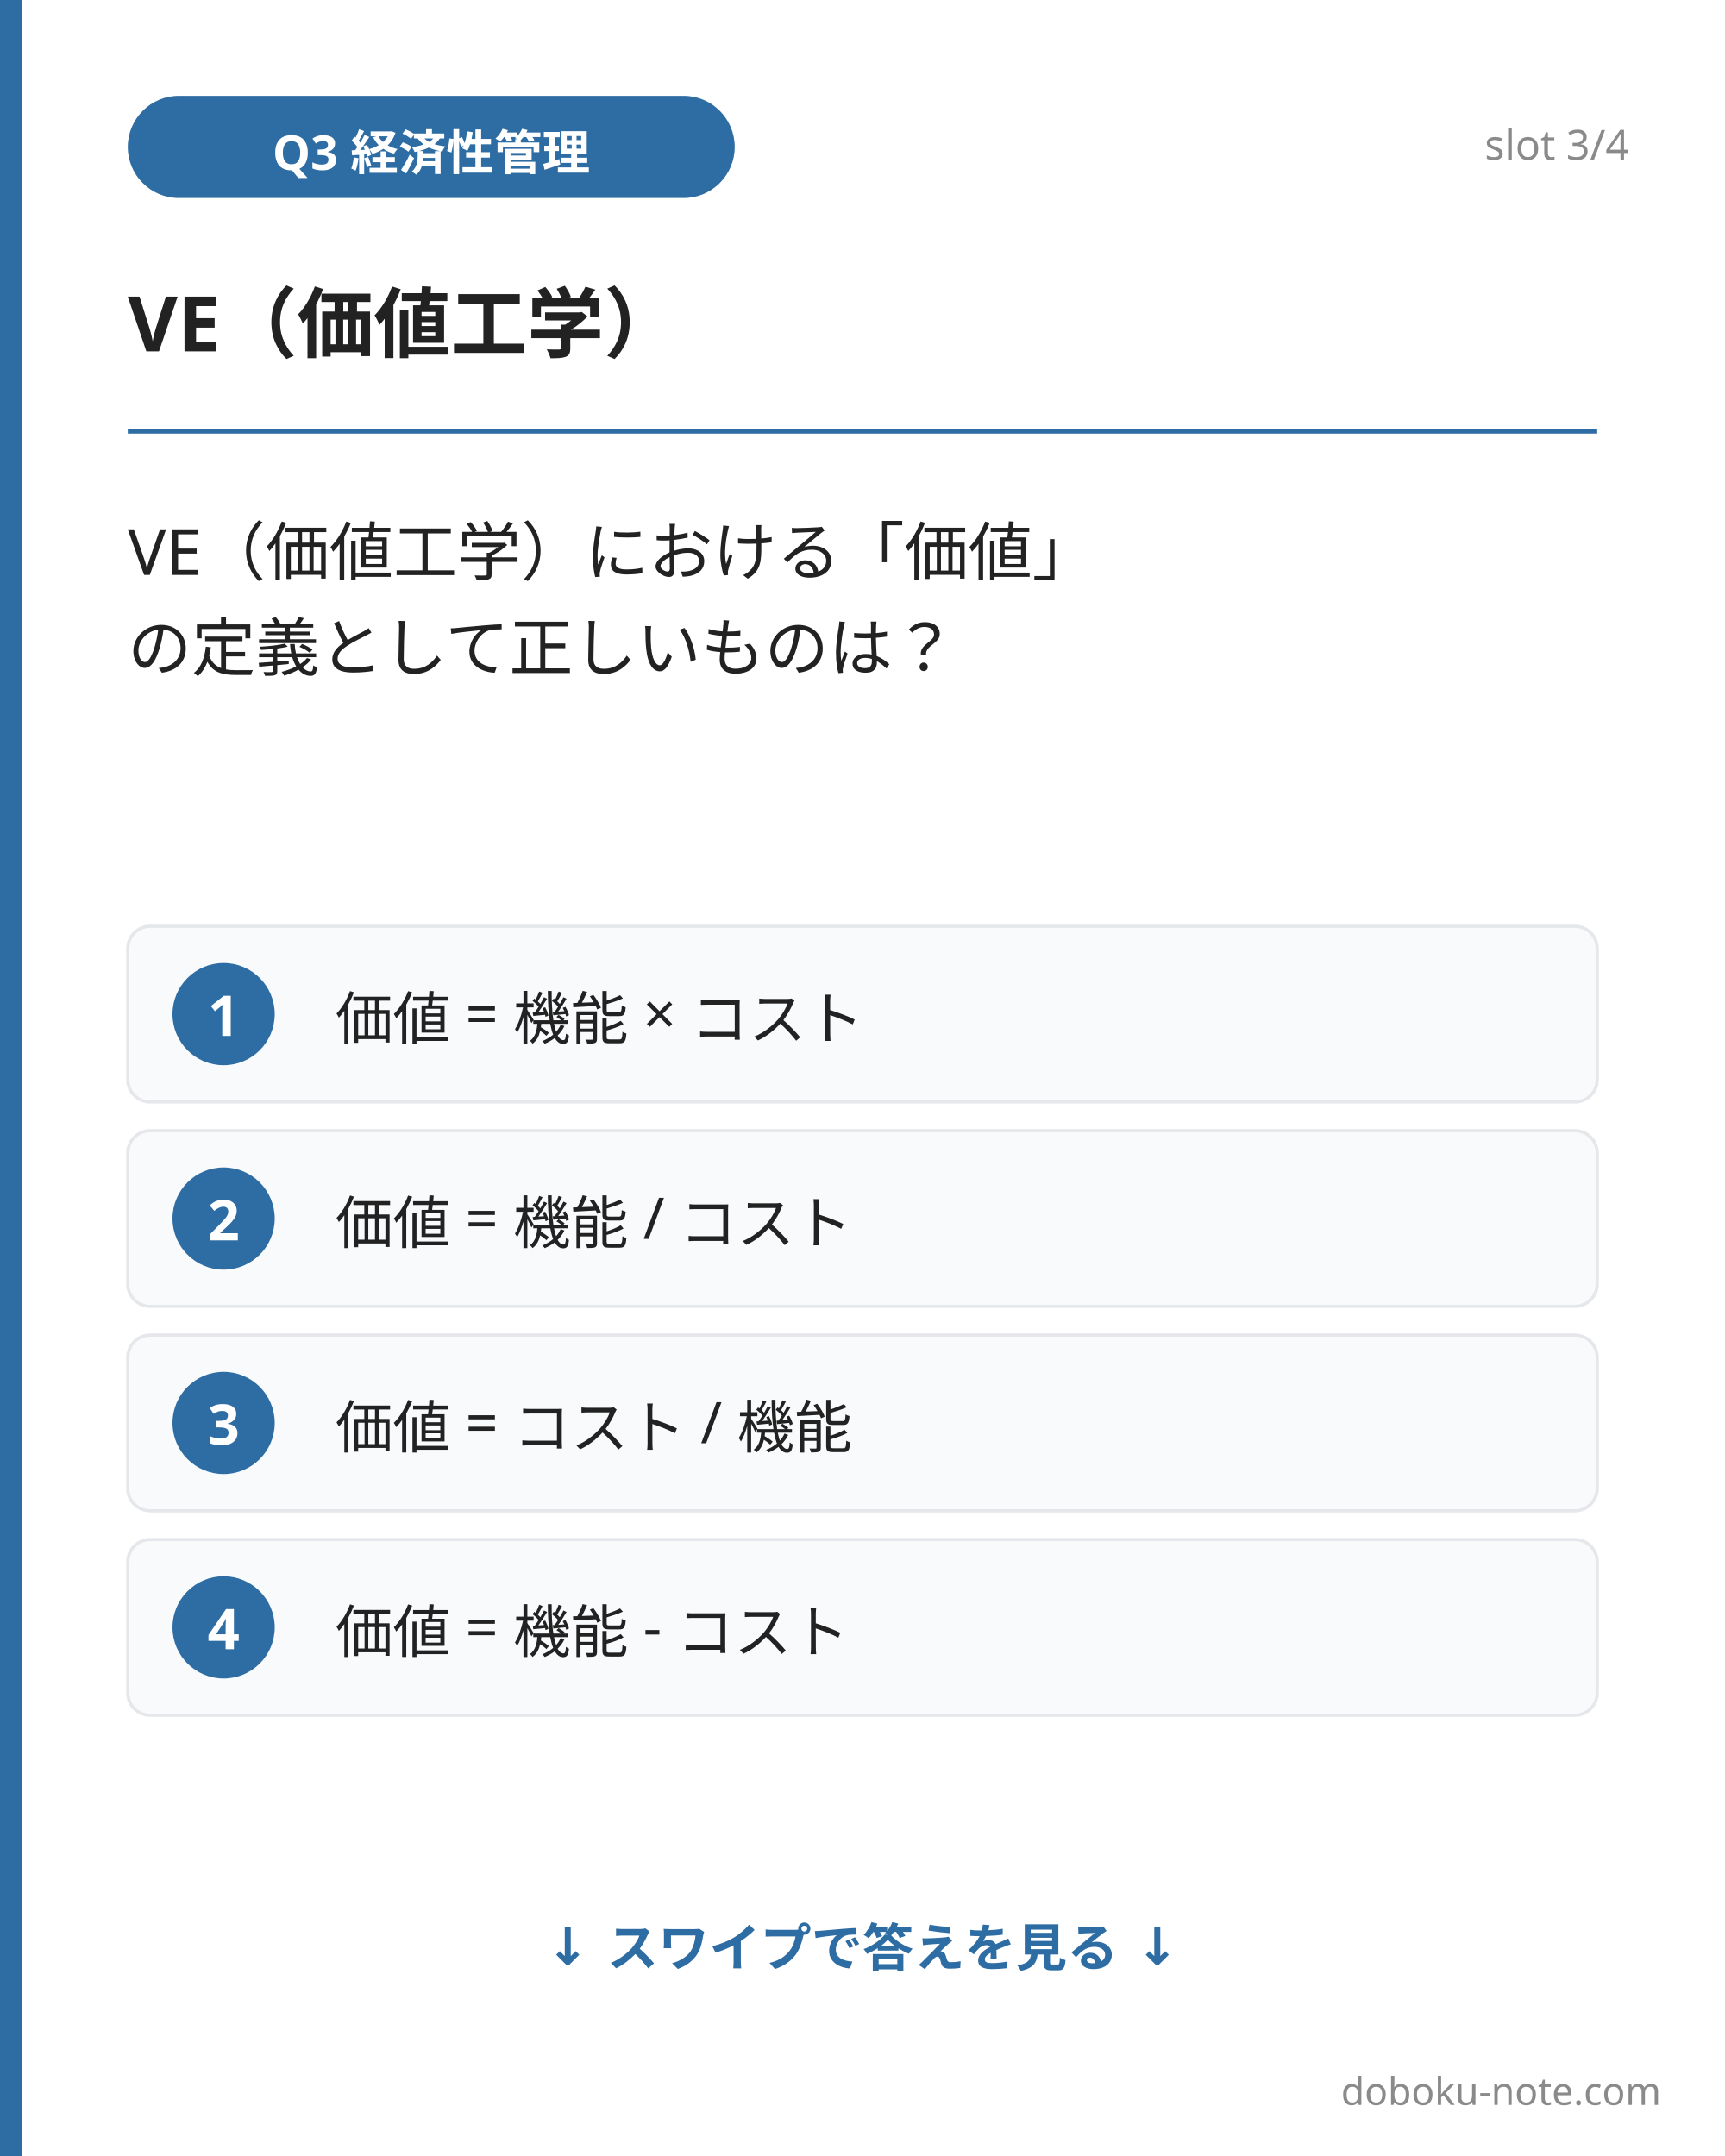
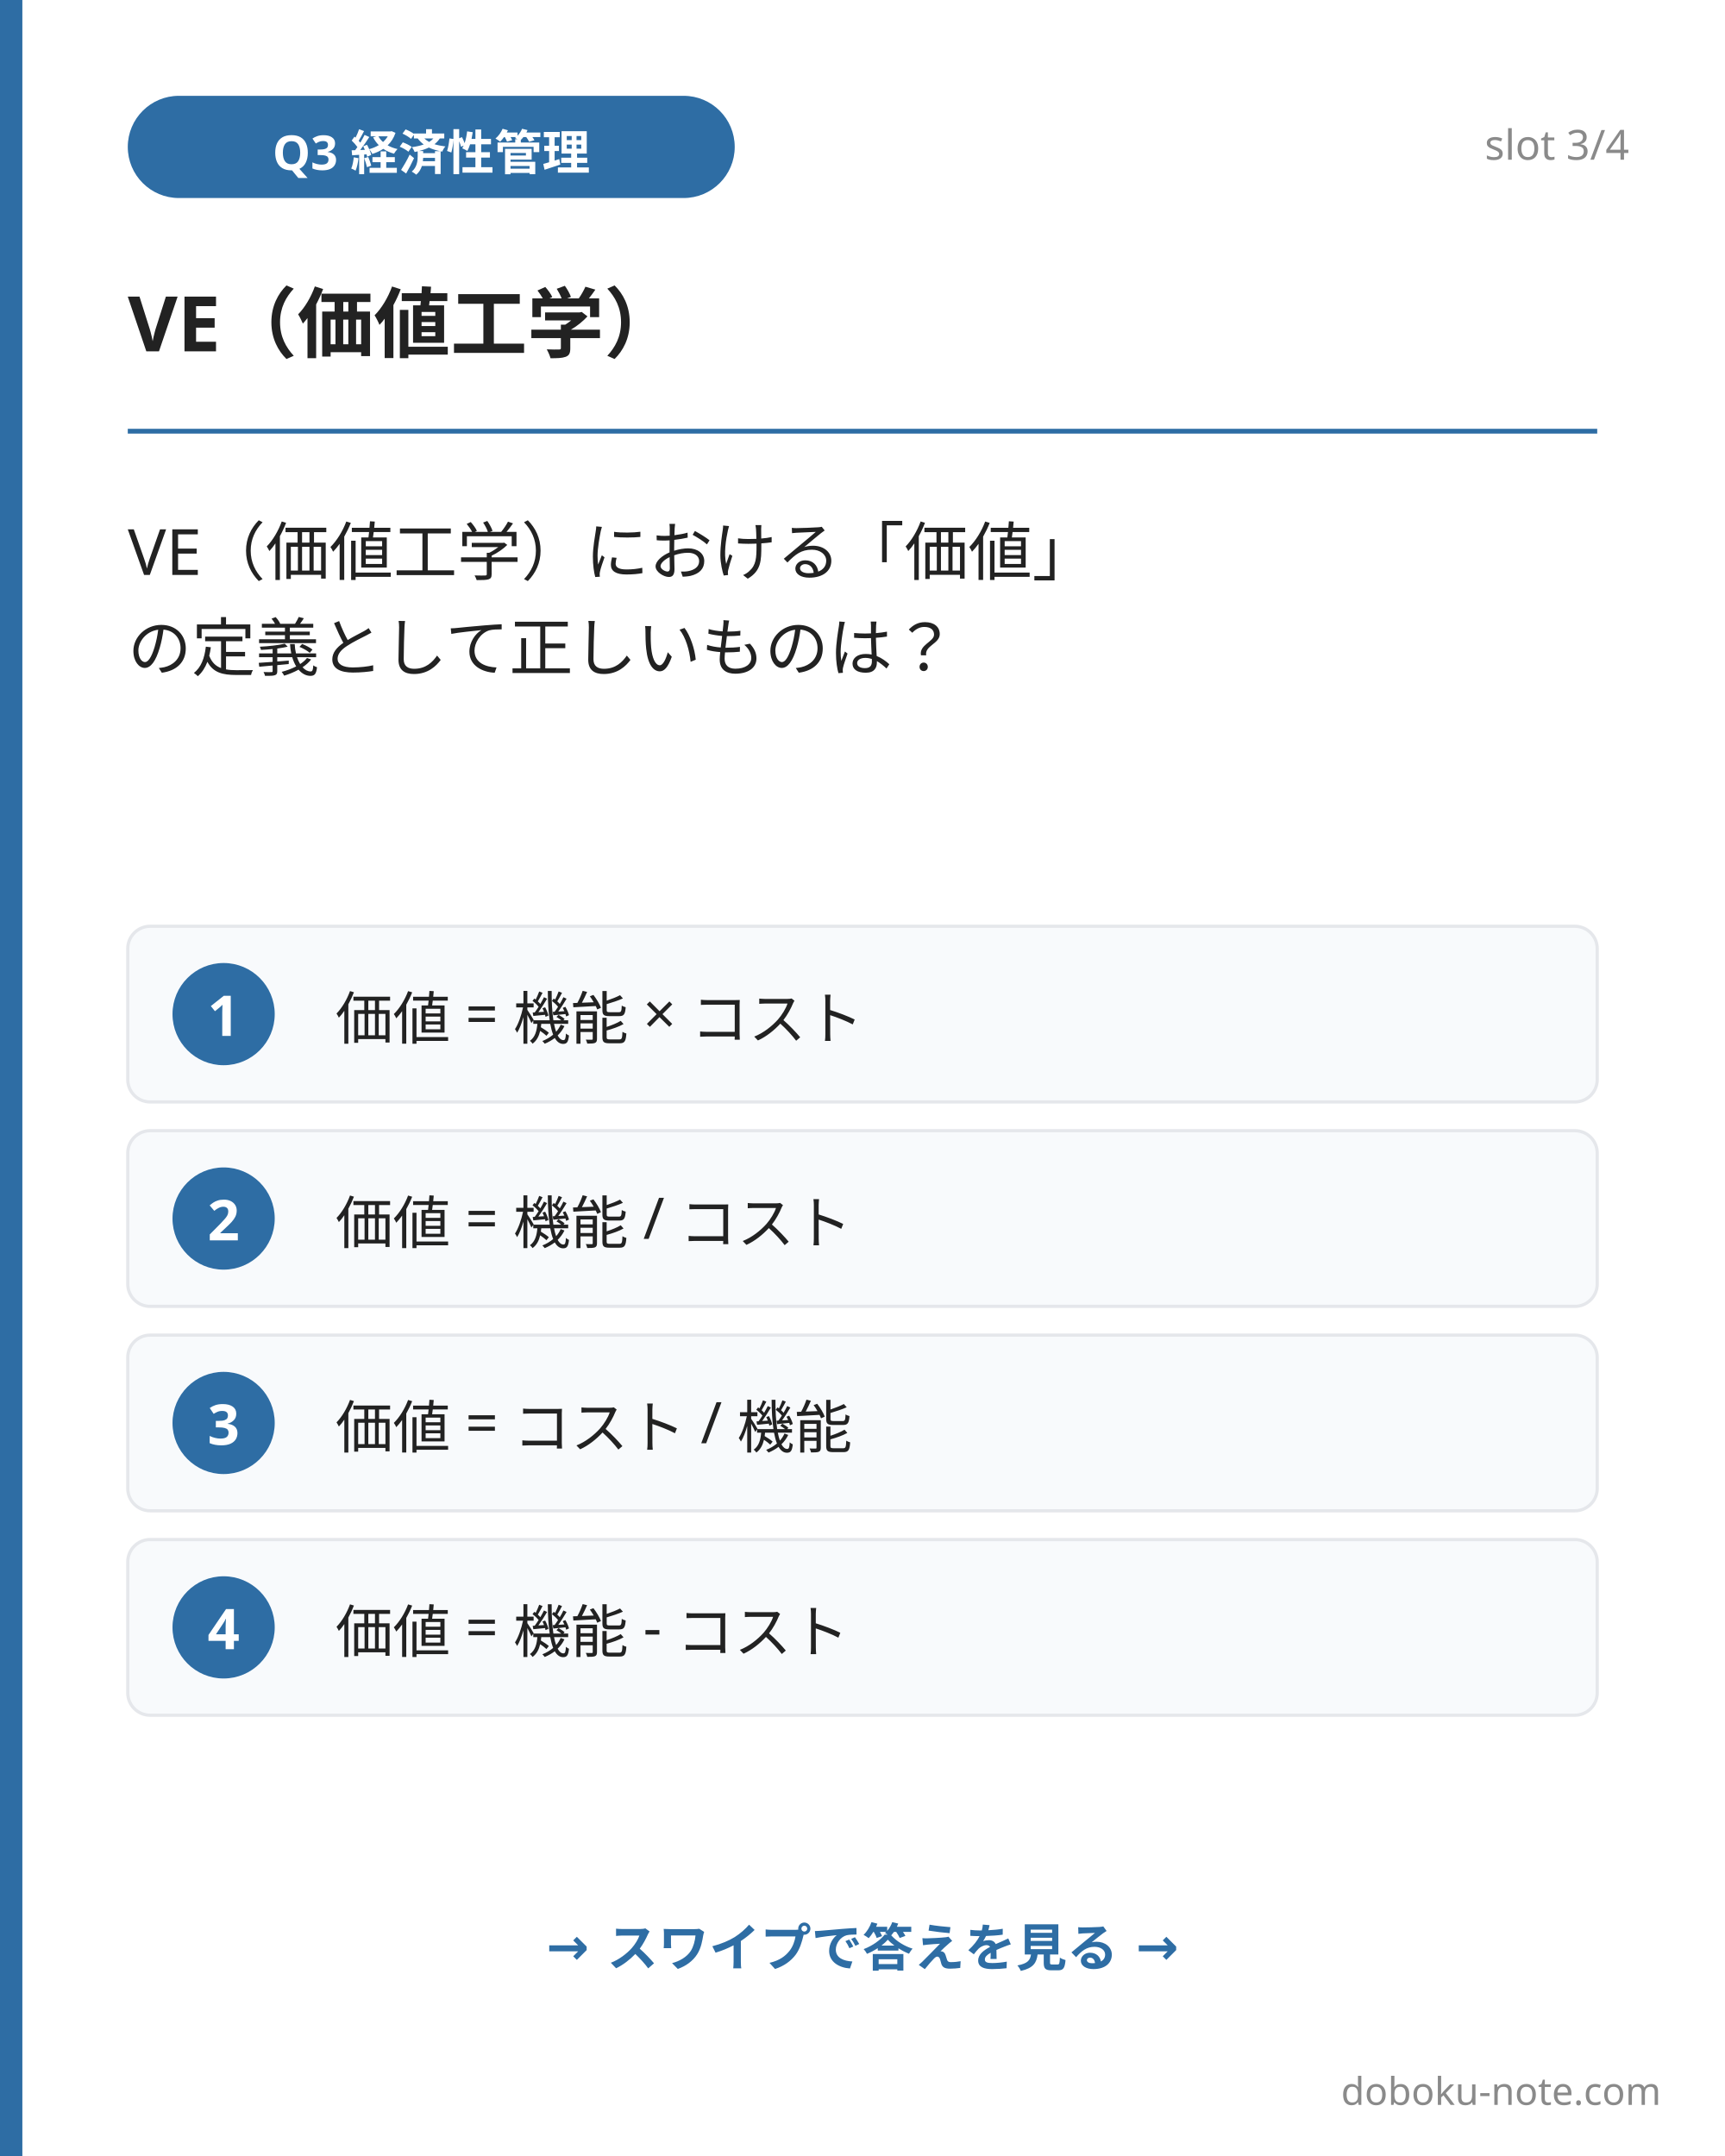
<svg xmlns="http://www.w3.org/2000/svg" width="1080" height="1350" viewBox="0 0 1080 1350">
  <rect x="0" y="0" width="1080" height="1350" fill="#ffffff" />
  <rect x="0" y="0" width="14" height="1350" fill="#2e6da4" />
  <rect x="80" y="60" width="380" height="64" rx="32" fill="#2e6da4" />
  <text x="270" y="92" font-family="'Hiragino Sans', 'Hiragino Kaku Gothic ProN', 'Yu Gothic', 'Noto Sans JP', sans-serif" font-size="30" font-weight="700" fill="#ffffff" text-anchor="middle" dominant-baseline="central">Q3 経済性管理</text>
  <text x="1020" y="100" font-family="'Hiragino Sans', 'Hiragino Kaku Gothic ProN', 'Yu Gothic', 'Noto Sans JP', sans-serif" font-size="26" fill="#8a8a8a" text-anchor="end">slot 3/4</text>
  <text x="80" y="220" font-family="'Hiragino Sans', 'Hiragino Kaku Gothic ProN', 'Yu Gothic', 'Noto Sans JP', sans-serif" font-size="48" font-weight="800" fill="#222222">VE（価値工学）</text>
  <line x1="80" y1="270" x2="1000" y2="270" stroke="#2e6da4" stroke-width="3" />
  <text font-family="'Hiragino Sans', 'Hiragino Kaku Gothic ProN', 'Yu Gothic', 'Noto Sans JP', sans-serif" font-size="40" font-weight="500" fill="#222222">
    <tspan x="80" y="360">VE（価値工学）における「価値」</tspan>
    <tspan x="80" y="420">の定義として正しいものは？</tspan>
  </text>
  <g>
    <rect x="80" y="580" width="920" height="110" rx="14" fill="#f8fafc" stroke="#e5e7eb" stroke-width="2" />
    <circle cx="140" cy="635" r="32" fill="#2e6da4" />
    <text x="140" y="635" font-family="'Hiragino Sans', 'Hiragino Kaku Gothic ProN', 'Yu Gothic', 'Noto Sans JP', sans-serif" font-size="35.2" font-weight="700" fill="#ffffff" text-anchor="middle" dominant-baseline="central">1</text>
    <text x="210" y="635" font-family="'Hiragino Sans', 'Hiragino Kaku Gothic ProN', 'Yu Gothic', 'Noto Sans JP', sans-serif" font-size="36" fill="#222222" dominant-baseline="central">価値 = 機能 × コスト</text>
  </g>
  <g>
    <rect x="80" y="708" width="920" height="110" rx="14" fill="#f8fafc" stroke="#e5e7eb" stroke-width="2" />
    <circle cx="140" cy="763" r="32" fill="#2e6da4" />
    <text x="140" y="763" font-family="'Hiragino Sans', 'Hiragino Kaku Gothic ProN', 'Yu Gothic', 'Noto Sans JP', sans-serif" font-size="35.2" font-weight="700" fill="#ffffff" text-anchor="middle" dominant-baseline="central">2</text>
    <text x="210" y="763" font-family="'Hiragino Sans', 'Hiragino Kaku Gothic ProN', 'Yu Gothic', 'Noto Sans JP', sans-serif" font-size="36" fill="#222222" dominant-baseline="central">価値 = 機能 / コスト</text>
  </g>
  <g>
    <rect x="80" y="836" width="920" height="110" rx="14" fill="#f8fafc" stroke="#e5e7eb" stroke-width="2" />
    <circle cx="140" cy="891" r="32" fill="#2e6da4" />
    <text x="140" y="891" font-family="'Hiragino Sans', 'Hiragino Kaku Gothic ProN', 'Yu Gothic', 'Noto Sans JP', sans-serif" font-size="35.2" font-weight="700" fill="#ffffff" text-anchor="middle" dominant-baseline="central">3</text>
    <text x="210" y="891" font-family="'Hiragino Sans', 'Hiragino Kaku Gothic ProN', 'Yu Gothic', 'Noto Sans JP', sans-serif" font-size="36" fill="#222222" dominant-baseline="central">価値 = コスト / 機能</text>
  </g>
  <g>
    <rect x="80" y="964" width="920" height="110" rx="14" fill="#f8fafc" stroke="#e5e7eb" stroke-width="2" />
    <circle cx="140" cy="1019" r="32" fill="#2e6da4" />
    <text x="140" y="1019" font-family="'Hiragino Sans', 'Hiragino Kaku Gothic ProN', 'Yu Gothic', 'Noto Sans JP', sans-serif" font-size="35.2" font-weight="700" fill="#ffffff" text-anchor="middle" dominant-baseline="central">4</text>
    <text x="210" y="1019" font-family="'Hiragino Sans', 'Hiragino Kaku Gothic ProN', 'Yu Gothic', 'Noto Sans JP', sans-serif" font-size="36" fill="#222222" dominant-baseline="central">価値 = 機能 - コスト</text>
  </g>
-   <text x="540" y="1230" font-family="'Hiragino Sans', 'Hiragino Kaku Gothic ProN', 'Yu Gothic', 'Noto Sans JP', sans-serif" font-size="32" font-weight="600" fill="#2e6da4" text-anchor="middle">↓ スワイプで答えを見る ↓</text>
+   <text x="540" y="1230" font-family="'Hiragino Sans', 'Hiragino Kaku Gothic ProN', 'Yu Gothic', 'Noto Sans JP', sans-serif" font-size="32" font-weight="600" fill="#2e6da4" text-anchor="middle">→ スワイプで答えを見る →</text>
  <text x="1040" y="1318" font-family="'Hiragino Sans', 'Hiragino Kaku Gothic ProN', 'Yu Gothic', 'Noto Sans JP', sans-serif" font-size="24" fill="#8a8a8a" text-anchor="end">doboku-note.com</text>
</svg>
